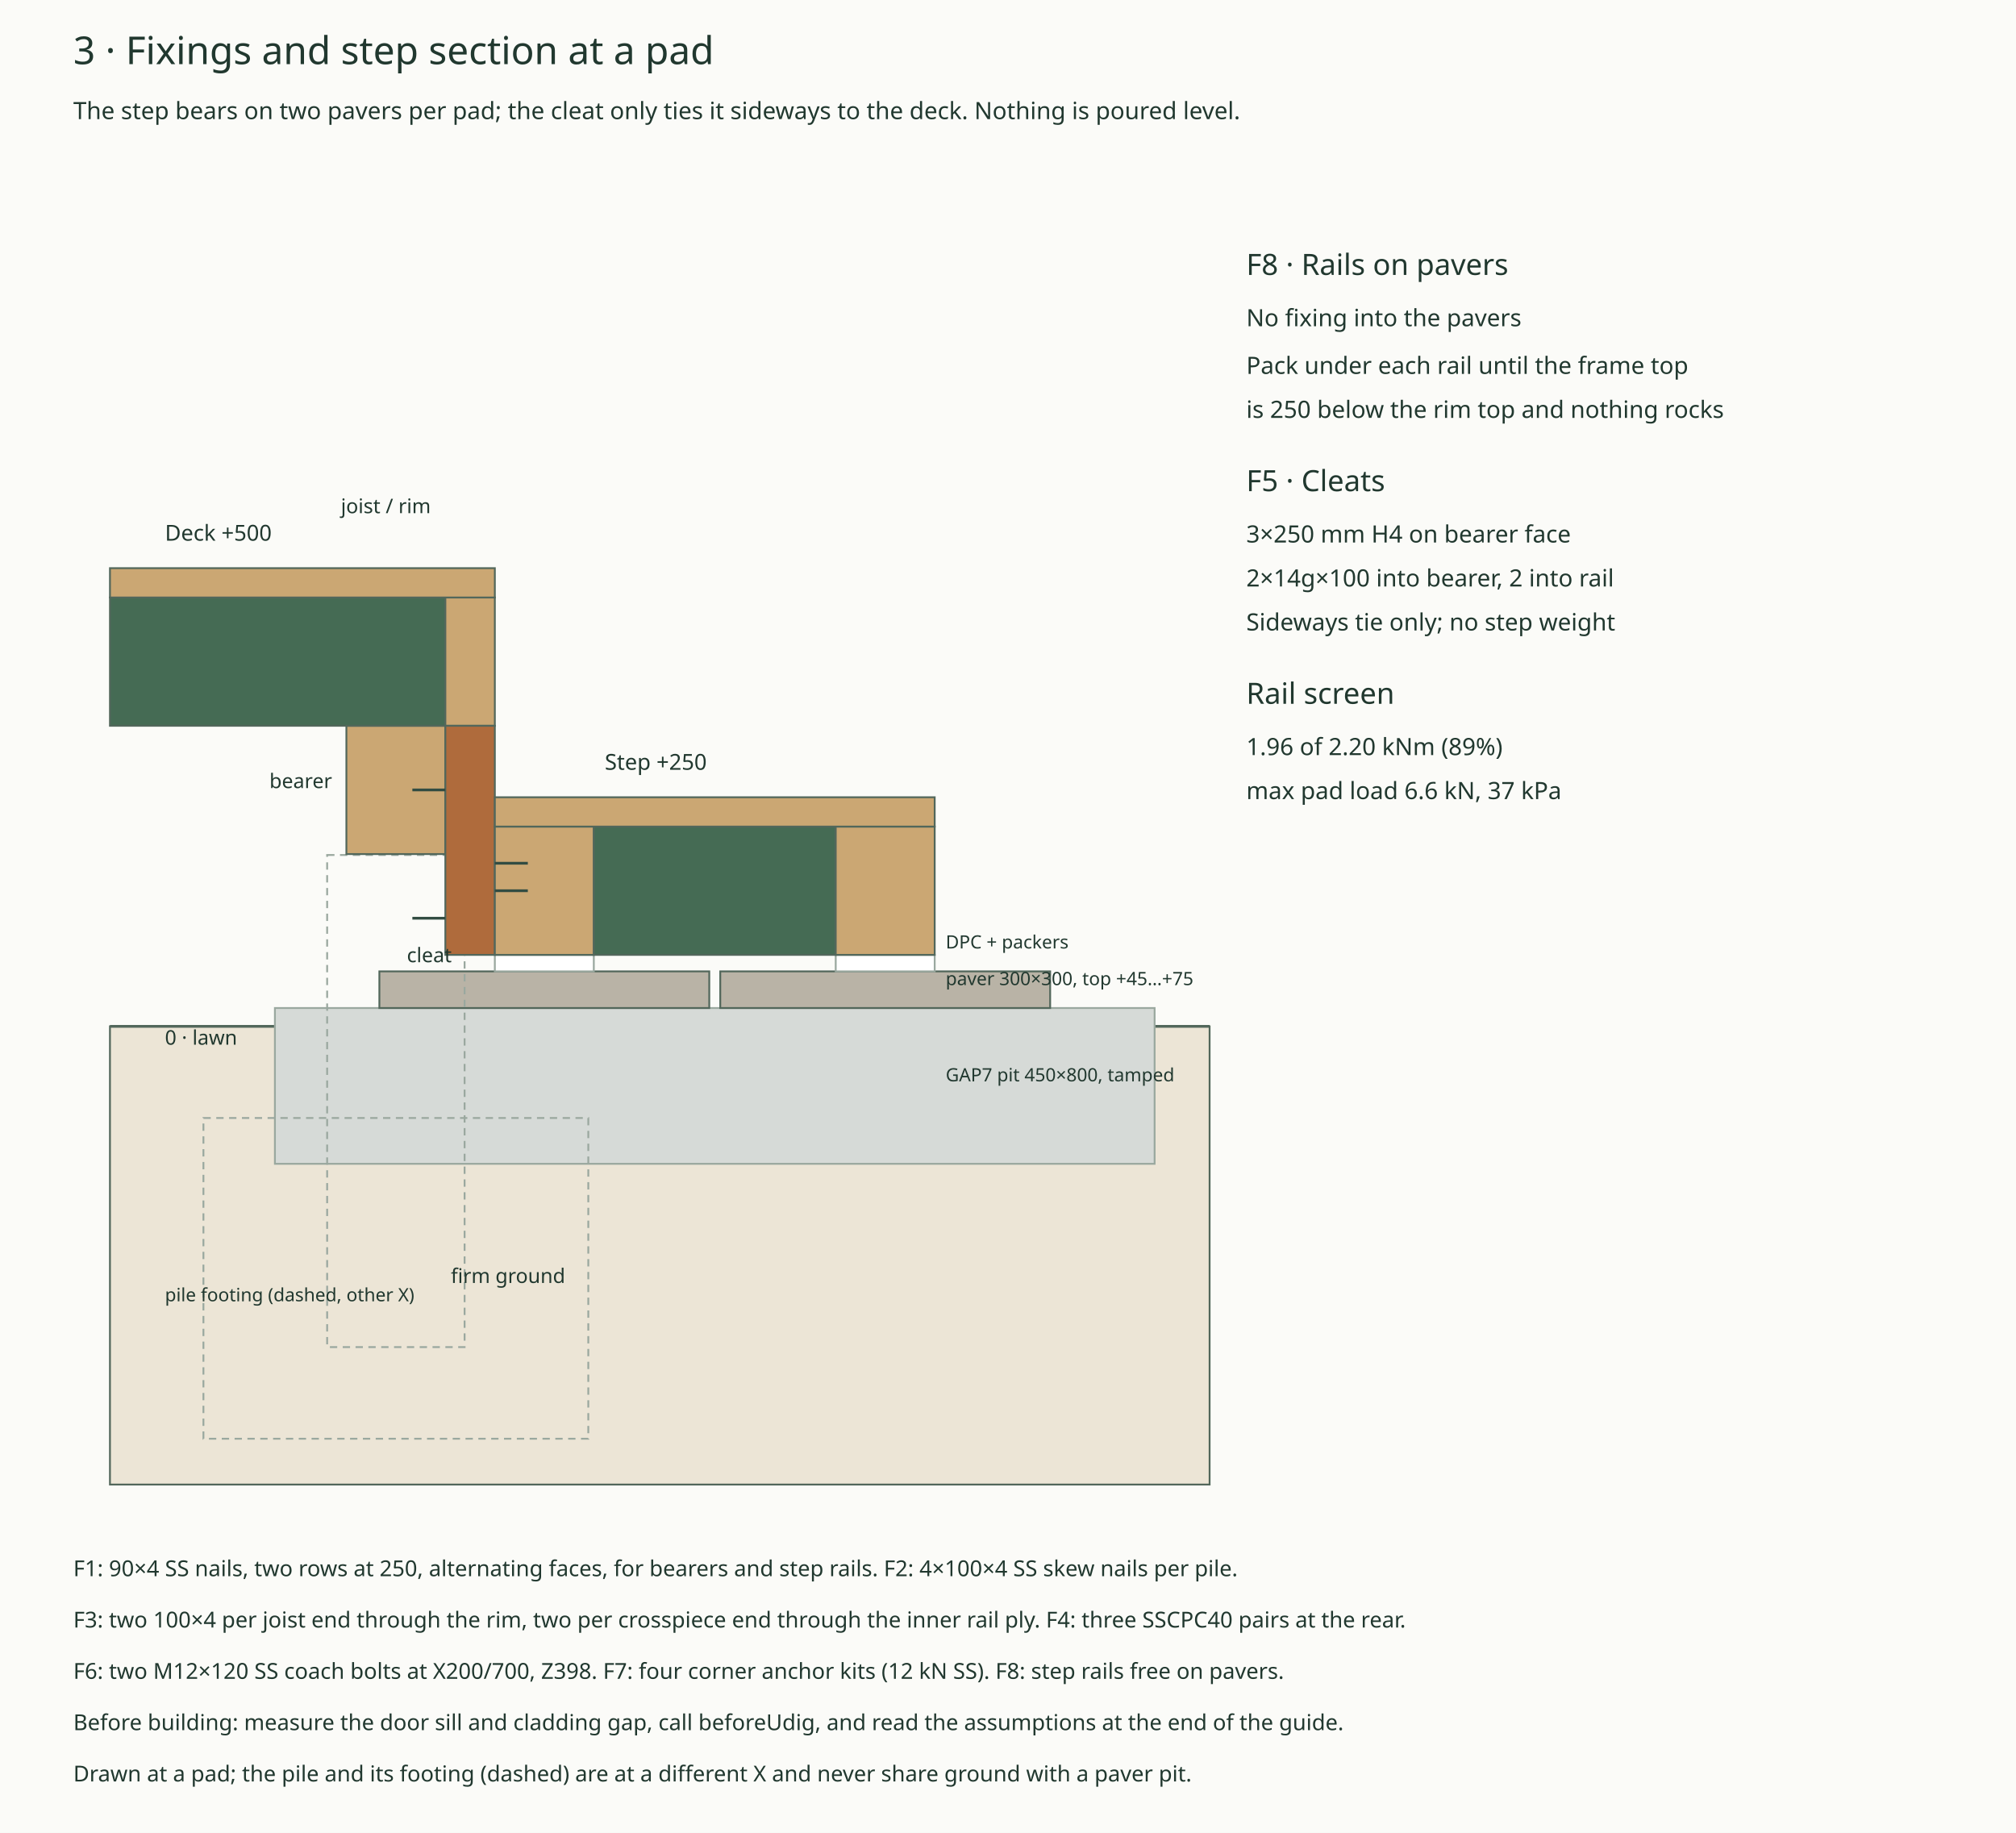
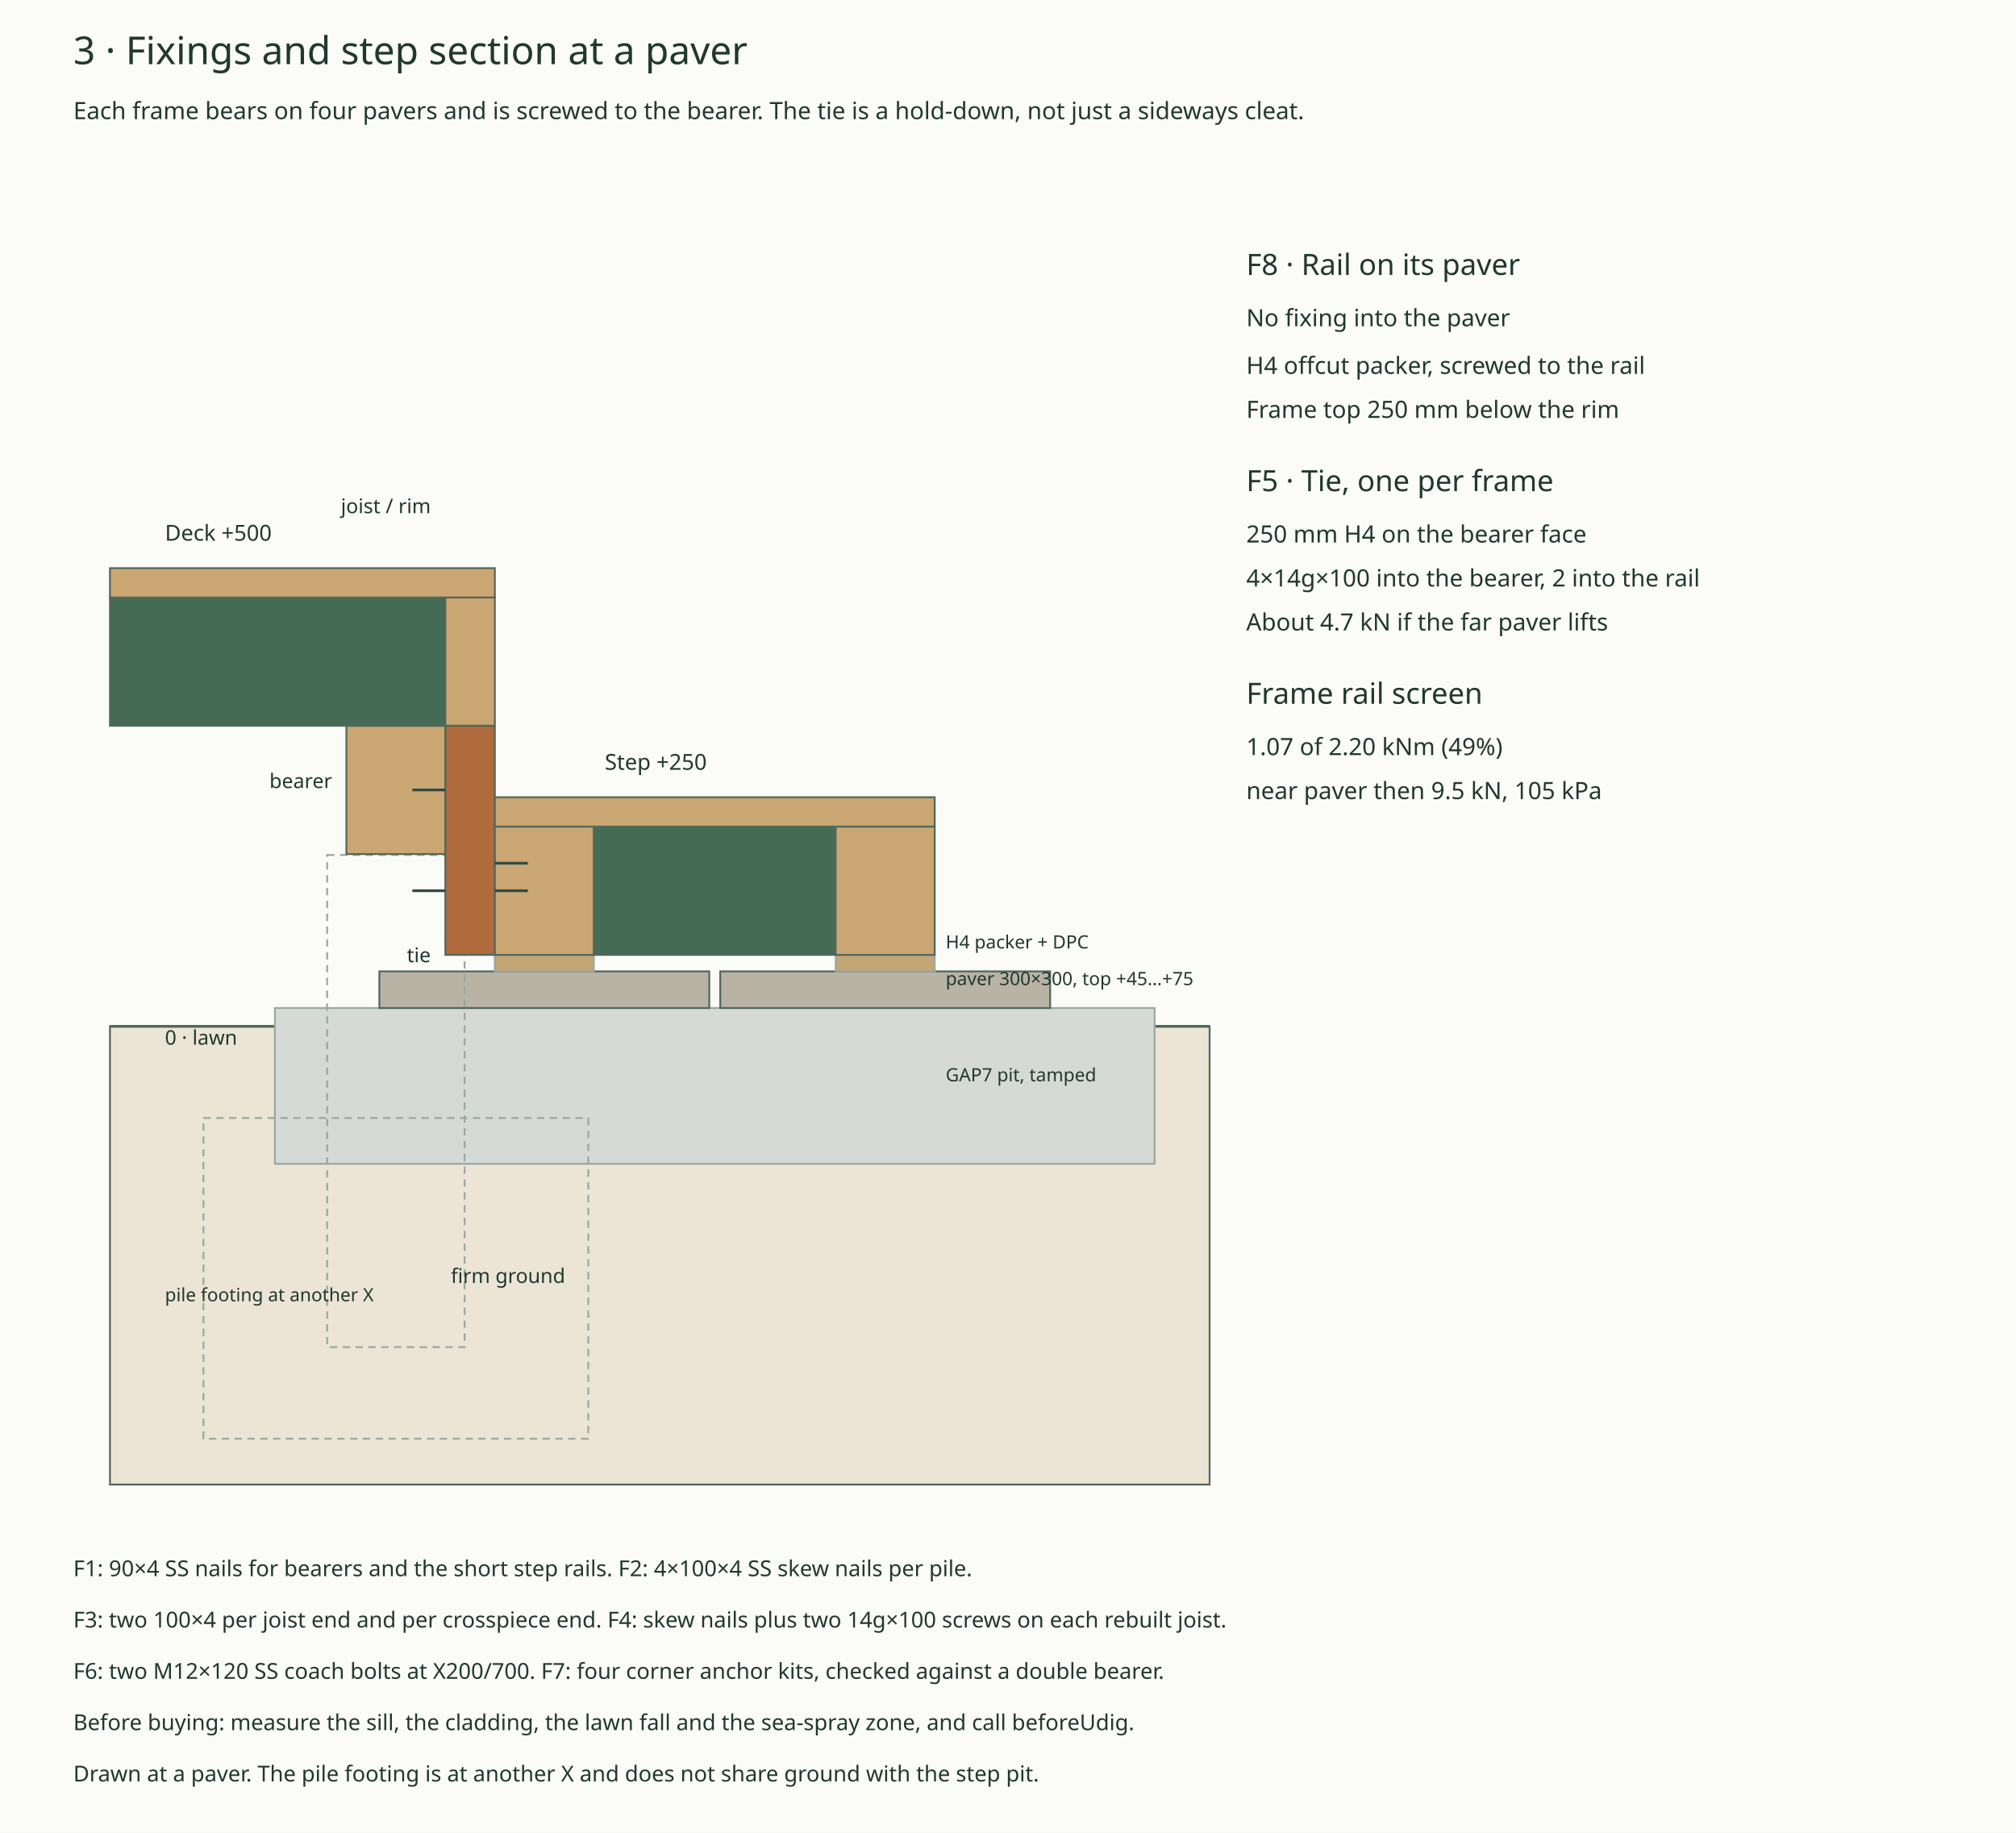
- <svg xmlns="http://www.w3.org/2000/svg" viewBox="0 0 1100 1000" role="img" aria-label="Section through the deck front edge at a step pad: deck on bearer and pile, step double rails on two pavers over a GAP7 pit, cleat on the bearer face; fixing schedule F1 to F8">
+ <svg xmlns="http://www.w3.org/2000/svg" viewBox="0 0 1100 1000" role="img" aria-label="Section at a step paver: short H4 frame on pavers, tie screwed to the bearer as a hold-down, fixing schedule F1 to F8">
  <style>text{font-family:system-ui,sans-serif;fill:#21382f}line{stroke-width:1.5}</style>
  <rect width="1100" height="1000" fill="#fbfbf8" />
-   <text x="40.0" y="35.0" font-size="21" text-anchor="start">3 · Fixings and step section at a pad</text>
-   <text x="40.0" y="65.0" font-size="13" text-anchor="start">The step bears on two pavers per pad; the cleat only ties it sideways to the deck. Nothing is poured level.</text>
+   <text x="40.0" y="35.0" font-size="21" text-anchor="start">3 · Fixings and step section at a paver</text>
+   <text x="40.0" y="65.0" font-size="13" text-anchor="start">Each frame bears on four pavers and is screwed to the bearer. The tie is a hold-down, not just a sideways cleat.</text>
  <rect x="60.0" y="560.0" width="600.0" height="250.0" fill="#ece5d6" stroke="#52675b" />
  <line x1="60.0" y1="560.0" x2="660.0" y2="560.0" stroke="#52675b" />
  <rect x="150.0" y="550.0" width="480.0" height="85.0" fill="#d6dad7" stroke="#9aa89f" />
  <rect x="207.0" y="530.0" width="180.0" height="20.0" fill="#b9b3a6" stroke="#52675b" />
-   <rect x="270.0" y="521.0" width="54.0" height="9.0" fill="#fff" stroke="#9aa89f" />
+   <rect x="270.0" y="521.0" width="54.0" height="9.0" fill="#c4a574" stroke="#9aa89f" />
  <rect x="393.0" y="530.0" width="180.0" height="20.0" fill="#b9b3a6" stroke="#52675b" />
-   <rect x="456.0" y="521.0" width="54.0" height="9.0" fill="#fff" stroke="#9aa89f" />
+   <rect x="456.0" y="521.0" width="54.0" height="9.0" fill="#c4a574" stroke="#9aa89f" />
  <rect x="111.0" y="610.0" width="210.0" height="175.0" fill="none" stroke="#9aa89f" stroke-dasharray="4 3" />
  <rect x="178.5" y="466.5" width="75.0" height="268.5" fill="none" stroke="#9aa89f" stroke-dasharray="4 3" />
  <rect x="189.0" y="396.0" width="54.0" height="70.0" fill="#cba773" stroke="#52675b" />
  <rect x="60.0" y="326.0" width="183.0" height="70.0" fill="#456b54" stroke="#52675b" />
  <rect x="243.0" y="326.0" width="27.0" height="70.0" fill="#cba773" stroke="#52675b" />
  <rect x="60.0" y="310.0" width="210.0" height="16.0" fill="#cba773" stroke="#52675b" />
  <rect x="243.0" y="396.0" width="27.0" height="125.0" fill="#af6b3c" stroke="#52675b" />
  <rect x="270.0" y="451.0" width="54.0" height="70.0" fill="#cba773" stroke="#52675b" />
  <rect x="324.0" y="451.0" width="132.0" height="70.0" fill="#456b54" stroke="#52675b" />
  <rect x="456.0" y="451.0" width="54.0" height="70.0" fill="#cba773" stroke="#52675b" />
  <rect x="270.0" y="435.0" width="240.0" height="16.0" fill="#cba773" stroke="#52675b" />
  <line x1="243.0" y1="431.0" x2="225.0" y2="431.0" stroke="#324c42" />
-   <line x1="243.0" y1="501.0" x2="225.0" y2="501.0" stroke="#324c42" />
+   <line x1="243.0" y1="486.0" x2="225.0" y2="486.0" stroke="#324c42" />
  <line x1="270.0" y1="486.0" x2="288.0" y2="486.0" stroke="#324c42" />
  <line x1="270.0" y1="471.0" x2="288.0" y2="471.0" stroke="#324c42" />
  <text x="90.0" y="295.0" font-size="12" text-anchor="start">Deck +500</text>
  <text x="330.0" y="420.0" font-size="12" text-anchor="start">Step +250</text>
-   <text x="516.0" y="517.5" font-size="10" text-anchor="start">DPC + packers</text>
+   <text x="516.0" y="517.5" font-size="10" text-anchor="start">H4 packer + DPC</text>
  <text x="516.0" y="537.5" font-size="10" text-anchor="start">paver 300×300, top +45…+75</text>
-   <text x="516.0" y="590.0" font-size="10" text-anchor="start">GAP7 pit 450×800, tamped</text>
+   <text x="516.0" y="590.0" font-size="10" text-anchor="start">GAP7 pit, tamped</text>
  <text x="90.0" y="570.0" font-size="11" text-anchor="start">0 · lawn</text>
-   <text x="90.0" y="710.0" font-size="10" text-anchor="start">pile footing (dashed, other X)</text>
+   <text x="90.0" y="710.0" font-size="10" text-anchor="start">pile footing at another X</text>
  <text x="246.0" y="700.0" font-size="11" text-anchor="start">firm ground</text>
  <text x="147.0" y="430.0" font-size="11" text-anchor="start">bearer</text>
  <text x="186.0" y="280.0" font-size="11" text-anchor="start">joist / rim</text>
-   <text x="222.0" y="525.0" font-size="11" text-anchor="start">cleat</text>
-   <text x="680.0" y="150.0" font-size="16" text-anchor="start">F8 · Rails on pavers</text>
-   <text x="680.0" y="178.0" font-size="13" text-anchor="start">No fixing into the pavers</text>
-   <text x="680.0" y="204.0" font-size="13" text-anchor="start">Pack under each rail until the frame top</text>
-   <text x="680.0" y="228.0" font-size="13" text-anchor="start">is 250 below the rim top and nothing rocks</text>
-   <text x="680.0" y="268.0" font-size="16" text-anchor="start">F5 · Cleats</text>
-   <text x="680.0" y="296.0" font-size="13" text-anchor="start">3×250 mm H4 on bearer face</text>
-   <text x="680.0" y="320.0" font-size="13" text-anchor="start">2×14g×100 into bearer, 2 into rail</text>
-   <text x="680.0" y="344.0" font-size="13" text-anchor="start">Sideways tie only; no step weight</text>
-   <text x="680.0" y="384.0" font-size="16" text-anchor="start">Rail screen</text>
-   <text x="680.0" y="412.0" font-size="13" text-anchor="start">1.96 of 2.20 kNm (89%)</text>
-   <text x="680.0" y="436.0" font-size="13" text-anchor="start">max pad load 6.6 kN, 37 kPa</text>
-   <text x="40.0" y="860.0" font-size="12" text-anchor="start">F1: 90×4 SS nails, two rows at 250, alternating faces, for bearers and step rails. F2: 4×100×4 SS skew nails per pile.</text>
-   <text x="40.0" y="888.0" font-size="12" text-anchor="start">F3: two 100×4 per joist end through the rim, two per crosspiece end through the inner rail ply. F4: three SSCPC40 pairs at the rear.</text>
-   <text x="40.0" y="916.0" font-size="12" text-anchor="start">F6: two M12×120 SS coach bolts at X200/700, Z398. F7: four corner anchor kits (12 kN SS). F8: step rails free on pavers.</text>
-   <text x="40.0" y="944.0" font-size="12" text-anchor="start">Before building: measure the door sill and cladding gap, call beforeUdig, and read the assumptions at the end of the guide.</text>
-   <text x="40.0" y="972.0" font-size="12" text-anchor="start">Drawn at a pad; the pile and its footing (dashed) are at a different X and never share ground with a paver pit.</text>
+   <text x="222.0" y="525.0" font-size="11" text-anchor="start">tie</text>
+   <text x="680.0" y="150.0" font-size="16" text-anchor="start">F8 · Rail on its paver</text>
+   <text x="680.0" y="178.0" font-size="13" text-anchor="start">No fixing into the paver</text>
+   <text x="680.0" y="204.0" font-size="13" text-anchor="start">H4 offcut packer, screwed to the rail</text>
+   <text x="680.0" y="228.0" font-size="13" text-anchor="start">Frame top 250 mm below the rim</text>
+   <text x="680.0" y="268.0" font-size="16" text-anchor="start">F5 · Tie, one per frame</text>
+   <text x="680.0" y="296.0" font-size="13" text-anchor="start">250 mm H4 on the bearer face</text>
+   <text x="680.0" y="320.0" font-size="13" text-anchor="start">4×14g×100 into the bearer, 2 into the rail</text>
+   <text x="680.0" y="344.0" font-size="13" text-anchor="start">About 4.7 kN if the far paver lifts</text>
+   <text x="680.0" y="384.0" font-size="16" text-anchor="start">Frame rail screen</text>
+   <text x="680.0" y="412.0" font-size="13" text-anchor="start">1.07 of 2.20 kNm (49%)</text>
+   <text x="680.0" y="436.0" font-size="13" text-anchor="start">near paver then 9.5 kN, 105 kPa</text>
+   <text x="40.0" y="860.0" font-size="12" text-anchor="start">F1: 90×4 SS nails for bearers and the short step rails. F2: 4×100×4 SS skew nails per pile.</text>
+   <text x="40.0" y="888.0" font-size="12" text-anchor="start">F3: two 100×4 per joist end and per crosspiece end. F4: skew nails plus two 14g×100 screws on each rebuilt joist.</text>
+   <text x="40.0" y="916.0" font-size="12" text-anchor="start">F6: two M12×120 SS coach bolts at X200/700. F7: four corner anchor kits, checked against a double bearer.</text>
+   <text x="40.0" y="944.0" font-size="12" text-anchor="start">Before buying: measure the sill, the cladding, the lawn fall and the sea-spray zone, and call beforeUdig.</text>
+   <text x="40.0" y="972.0" font-size="12" text-anchor="start">Drawn at a paver. The pile footing is at another X and does not share ground with the step pit.</text>
</svg>
